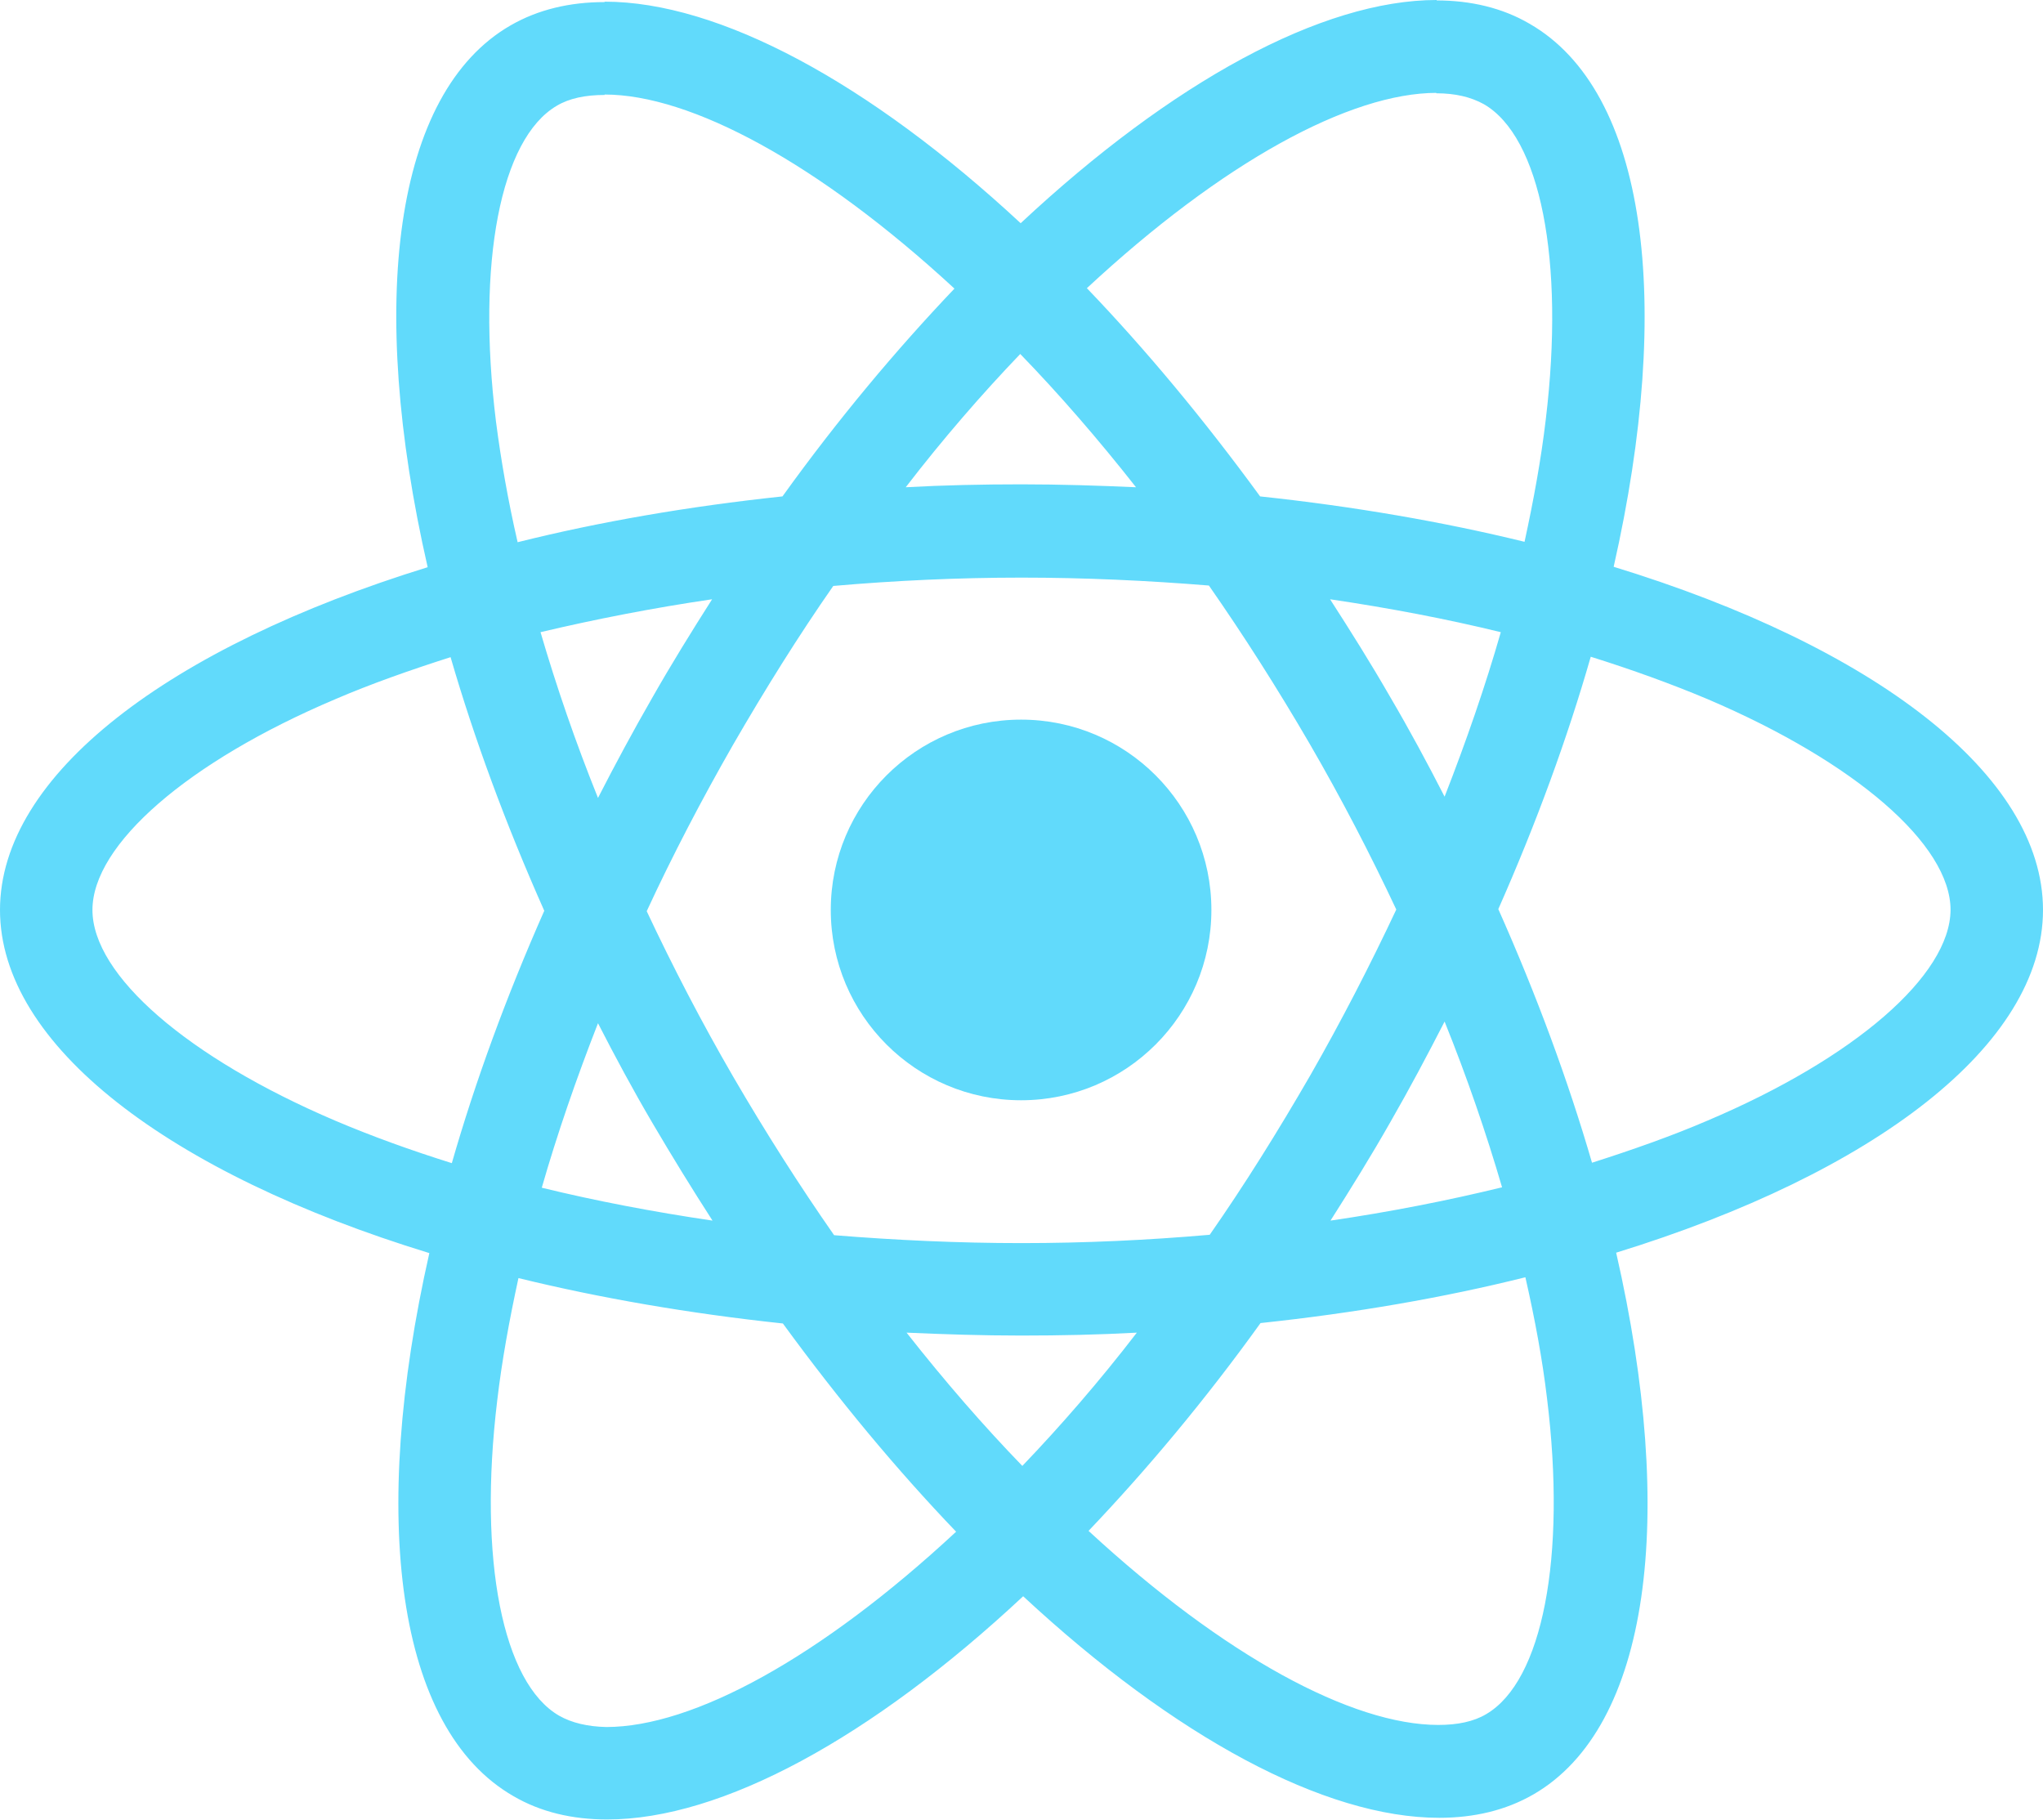
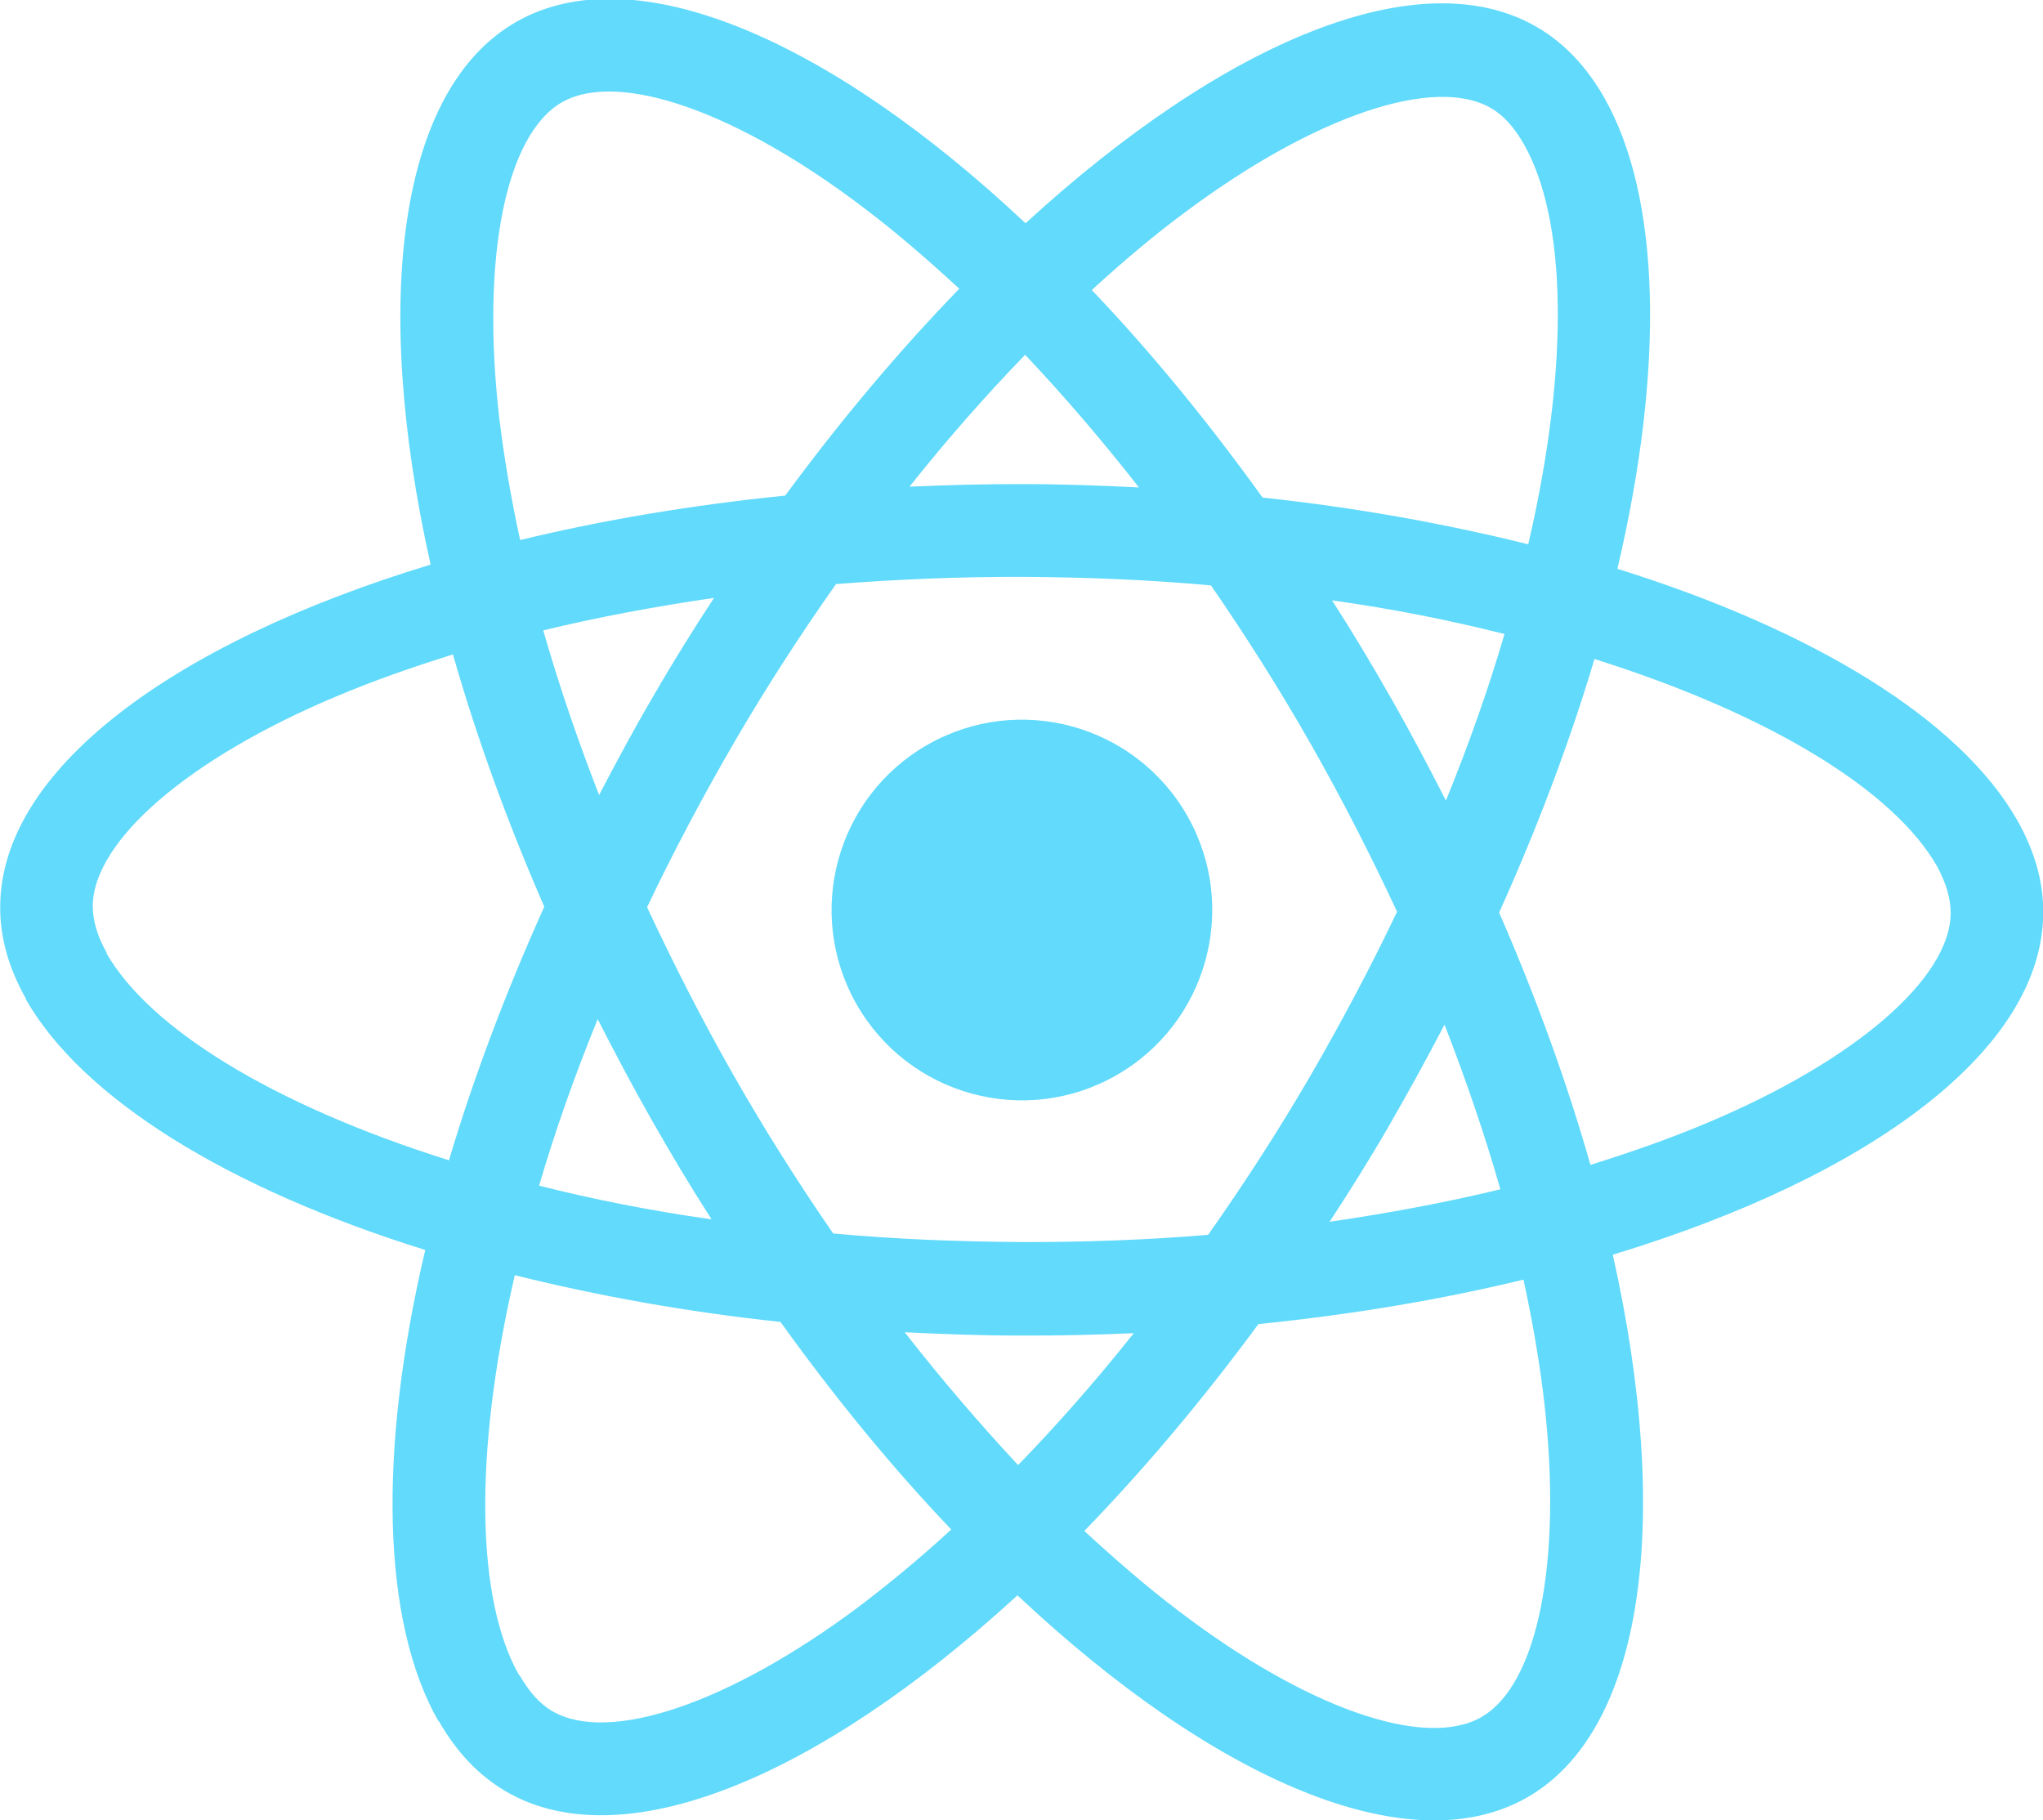
- <svg xmlns="http://www.w3.org/2000/svg" height="533.333" width="598.886" viewBox="-73.59 -109.225 318.298 436.9" version="1.1" id="svg8">
+ <svg xmlns="http://www.w3.org/2000/svg" height="89.945" width="101" viewBox="-73.59 -109.225 53.68 73.682" version="1.1" id="svg8">
  <defs id="defs12" />
-   <g transform="translate(-335.441,-187.225)" id="g6" style="fill:#61dafb">
+   <g transform="matrix(-0.08339757,-0.1465885,0.1465885,-0.08339757,-55.09474,14.05384)" id="g6" style="fill:#61dafb">
    <path d="m 666.3,296.5 c 0,-32.5 -40.7,-63.3 -103.1,-82.4 14.4,-63.6 8,-114.2 -20.2,-130.4 -6.5,-3.8 -14.1,-5.6 -22.4,-5.6 v 22.3 c 4.6,0 8.3,0.9 11.4,2.6 13.6,7.8 19.5,37.5 14.9,75.7 -1.1,9.4 -2.9,19.3 -5.1,29.4 -19.6,-4.8 -41,-8.5 -63.5,-10.9 -13.5,-18.5 -27.5,-35.3 -41.6,-50 32.6,-30.3 63.2,-46.9 84,-46.9 V 78 C 493.2,78 457.2,97.6 420.8,131.6 384.4,97.8 348.4,78.4 320.9,78.4 v 22.3 c 20.7,0 51.4,16.5 84,46.6 -14,14.7 -28,31.4 -41.3,49.9 -22.6,2.4 -44,6.1 -63.6,11 -2.3,-10 -4,-19.7 -5.2,-29 -4.7,-38.2 1.1,-67.9 14.6,-75.8 3,-1.8 6.9,-2.6 11.5,-2.6 V 78.5 c -8.4,0 -16,1.8 -22.6,5.6 -28.1,16.2 -34.4,66.7 -19.9,130.1 -62.2,19.2 -102.7,49.9 -102.7,82.3 0,32.5 40.7,63.3 103.1,82.4 -14.4,63.6 -8,114.2 20.2,130.4 6.5,3.8 14.1,5.6 22.5,5.6 27.5,0 63.5,-19.6 99.9,-53.6 36.4,33.8 72.4,53.2 99.9,53.2 8.4,0 16,-1.8 22.6,-5.6 28.1,-16.2 34.4,-66.7 19.9,-130.1 62,-19.1 102.5,-49.9 102.5,-82.3 z M 536.1,229.8 c -3.7,12.9 -8.3,26.2 -13.5,39.5 -4.1,-8 -8.4,-16 -13.1,-24 -4.6,-8 -9.5,-15.8 -14.4,-23.4 14.2,2.1 27.9,4.7 41,7.9 z m -45.8,106.5 c -7.8,13.5 -15.8,26.3 -24.1,38.2 -14.9,1.3 -30,2 -45.2,2 -15.1,0 -30.2,-0.7 -45,-1.9 -8.3,-11.9 -16.4,-24.6 -24.2,-38 -7.6,-13.1 -14.5,-26.4 -20.8,-39.8 6.2,-13.4 13.2,-26.8 20.7,-39.9 7.8,-13.5 15.8,-26.3 24.1,-38.2 14.9,-1.3 30,-2 45.2,-2 15.1,0 30.2,0.7 45,1.9 8.3,11.9 16.4,24.6 24.2,38 7.6,13.1 14.5,26.4 20.8,39.8 -6.3,13.4 -13.2,26.8 -20.7,39.9 z m 32.3,-13 c 5.4,13.4 10,26.8 13.8,39.8 -13.1,3.2 -26.9,5.9 -41.2,8 4.9,-7.7 9.8,-15.6 14.4,-23.7 4.6,-8 8.9,-16.1 13,-24.1 z M 421.2,430 c -9.3,-9.6 -18.6,-20.3 -27.8,-32 9,0.4 18.2,0.7 27.5,0.7 9.4,0 18.7,-0.2 27.8,-0.7 -9,11.7 -18.3,22.4 -27.5,32 z m -74.4,-58.9 c -14.2,-2.1 -27.9,-4.7 -41,-7.9 3.7,-12.9 8.3,-26.2 13.5,-39.5 4.1,8 8.4,16 13.1,24 4.7,8 9.5,15.8 14.4,23.4 z M 420.7,163 c 9.3,9.6 18.6,20.3 27.8,32 -9,-0.4 -18.2,-0.7 -27.5,-0.7 -9.4,0 -18.7,0.2 -27.8,0.7 9,-11.7 18.3,-22.4 27.5,-32 z m -74,58.9 c -4.9,7.7 -9.8,15.6 -14.4,23.7 -4.6,8 -8.9,16 -13,24 -5.4,-13.4 -10,-26.8 -13.8,-39.8 13.1,-3.1 26.9,-5.8 41.2,-7.9 z m -90.5,125.2 c -35.4,-15.1 -58.3,-34.9 -58.3,-50.6 0,-15.7 22.9,-35.6 58.3,-50.6 8.6,-3.7 18,-7 27.7,-10.1 5.7,19.6 13.2,40 22.5,60.9 -9.2,20.8 -16.6,41.1 -22.2,60.6 -9.9,-3.1 -19.3,-6.5 -28,-10.2 z M 310,490 c -13.6,-7.8 -19.5,-37.5 -14.9,-75.7 1.1,-9.4 2.9,-19.3 5.1,-29.4 19.6,4.8 41,8.5 63.5,10.9 13.5,18.5 27.5,35.3 41.6,50 -32.6,30.3 -63.2,46.9 -84,46.9 -4.5,-0.1 -8.3,-1 -11.3,-2.7 z m 237.2,-76.2 c 4.7,38.2 -1.1,67.9 -14.6,75.8 -3,1.8 -6.9,2.6 -11.5,2.6 -20.7,0 -51.4,-16.5 -84,-46.6 14,-14.7 28,-31.4 41.3,-49.9 22.6,-2.4 44,-6.1 63.6,-11 2.3,10.1 4.1,19.8 5.2,29.1 z m 38.5,-66.7 c -8.6,3.7 -18,7 -27.7,10.1 -5.7,-19.6 -13.2,-40 -22.5,-60.9 9.2,-20.8 16.6,-41.1 22.2,-60.6 9.9,3.1 19.3,6.5 28.1,10.2 35.4,15.1 58.3,34.9 58.3,50.6 -0.1,15.7 -23,35.6 -58.4,50.6 z" id="path2" />
    <circle r="45.7" cy="296.5" cx="420.9" id="circle4" />
  </g>
</svg>
